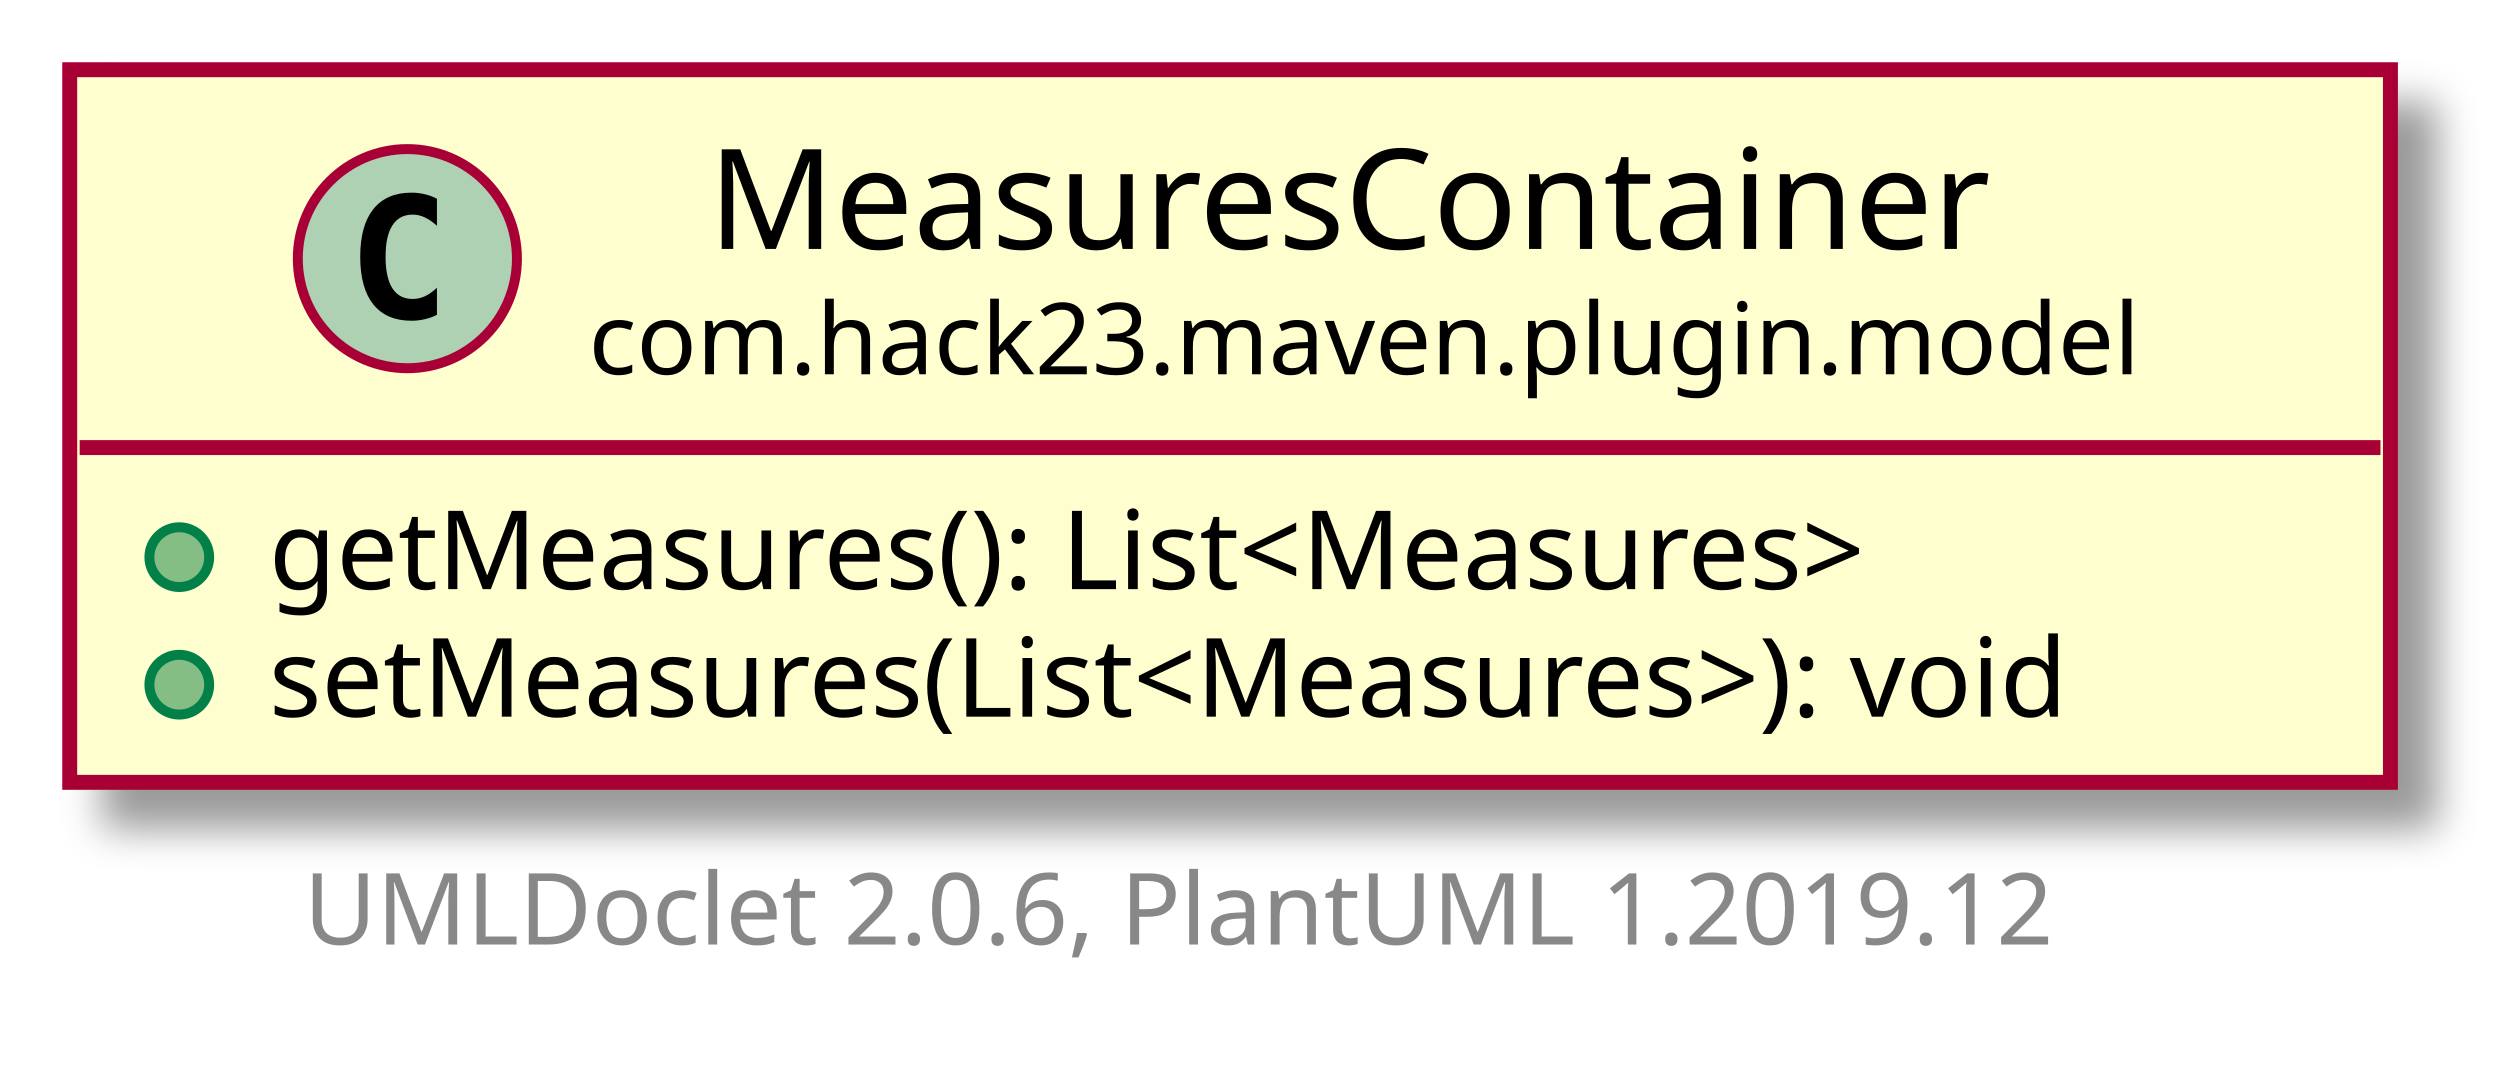
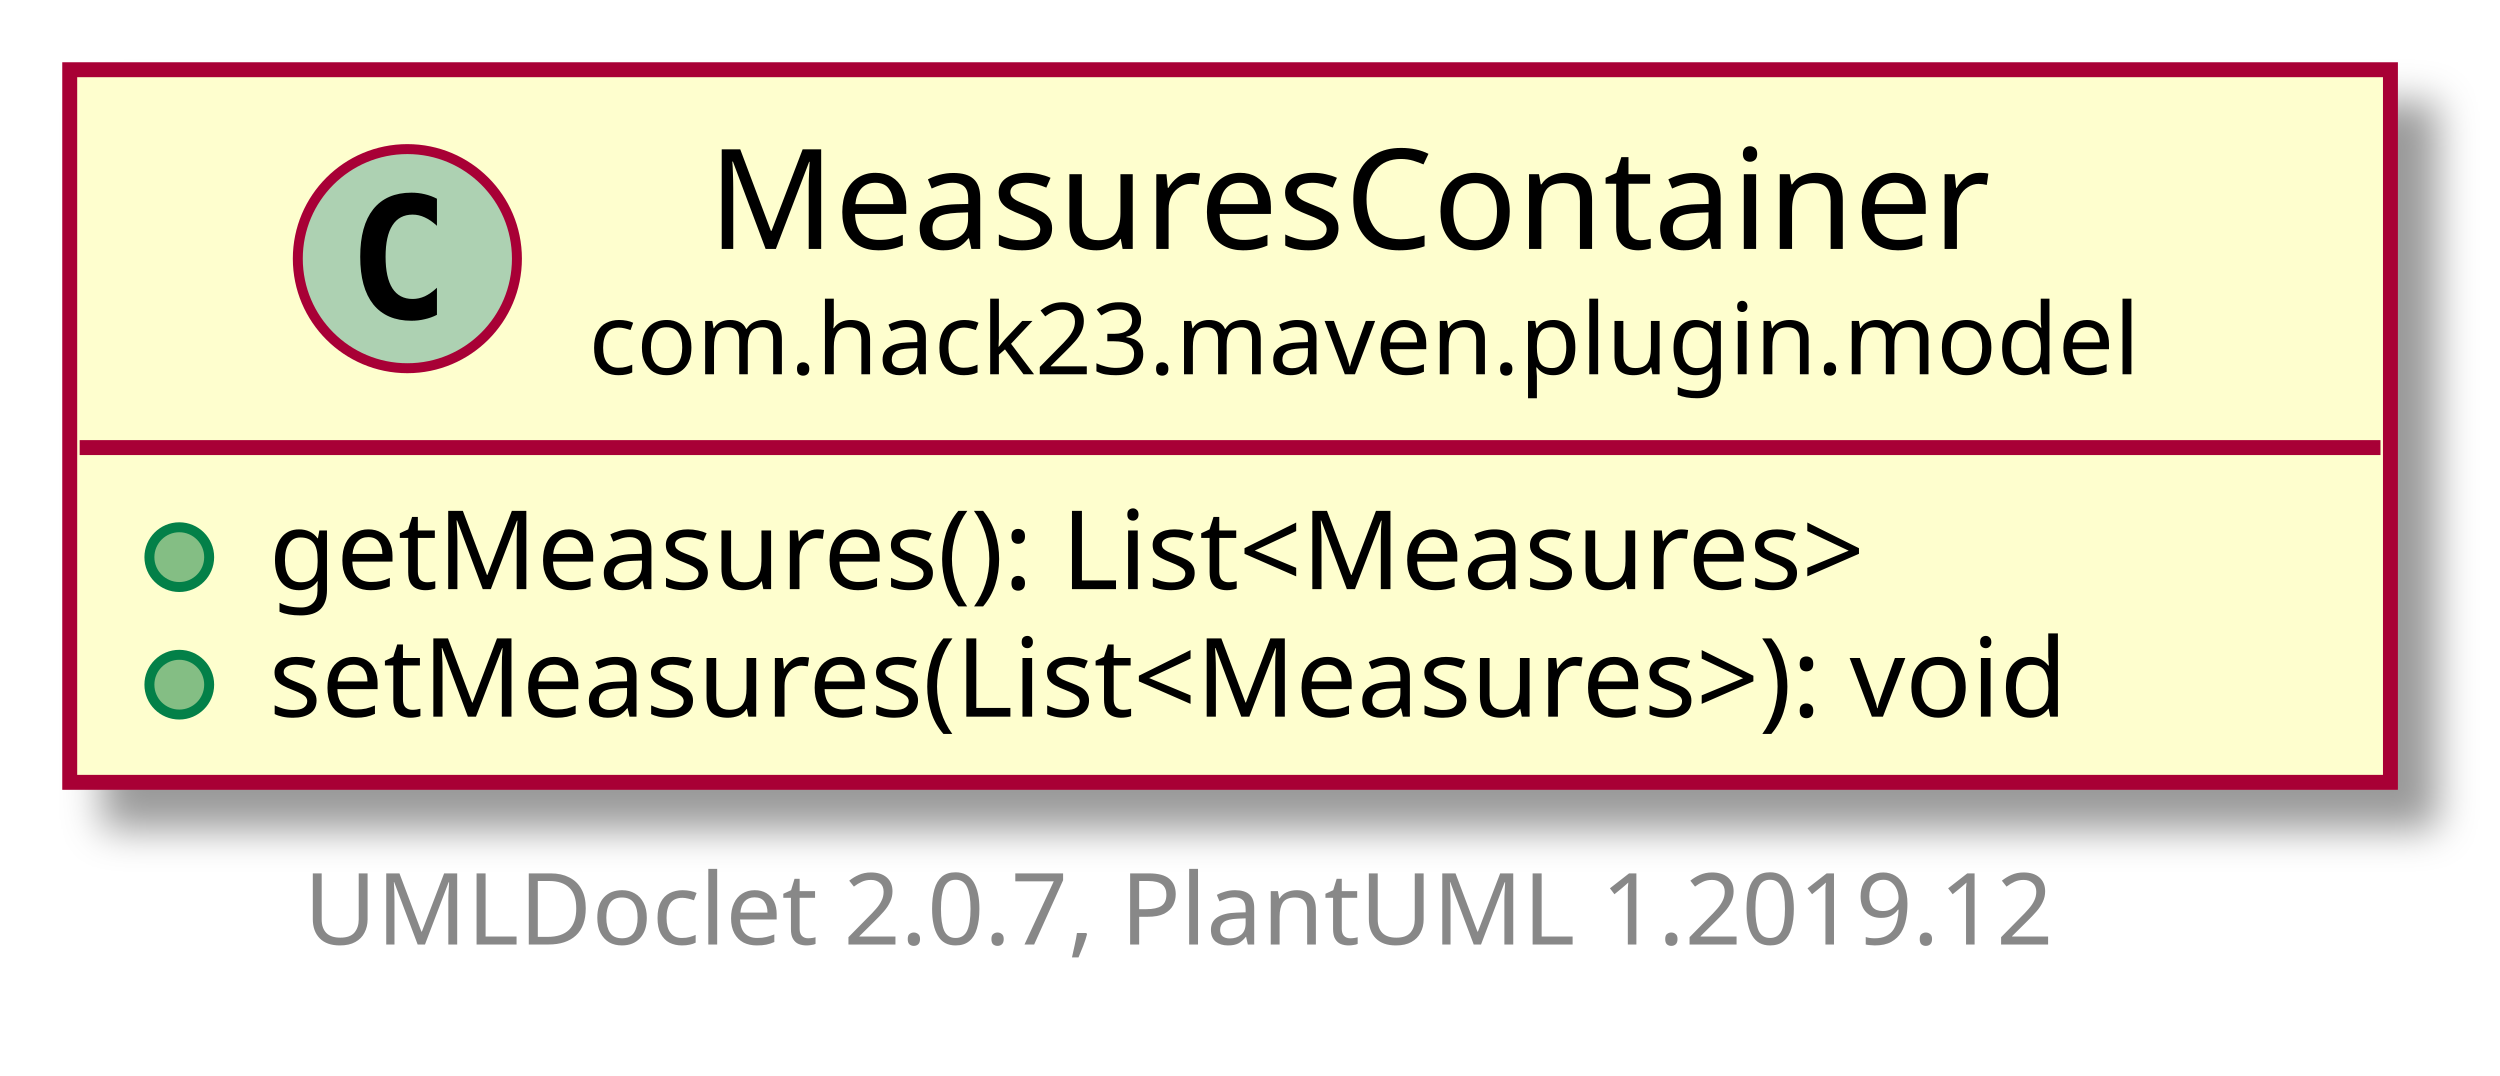
<svg xmlns="http://www.w3.org/2000/svg" xmlns:xlink="http://www.w3.org/1999/xlink" contentScriptType="application/ecmascript" contentStyleType="text/css" height="108px" preserveAspectRatio="none" style="width:251px;height:108px;" version="1.1" viewBox="0 0 251 108" width="251px" zoomAndPan="magnify">
  <defs>
-     <filter height="300%" id="fmcx0l1fptafc" width="300%" x="-1" y="-1">
+     <filter height="300%" id="fcwq4mu2t8xll" width="300%" x="-1" y="-1">
      <feGaussianBlur result="blurOut" stdDeviation="2.0" />
      <feColorMatrix in="blurOut" result="blurOut2" type="matrix" values="0 0 0 0 0 0 0 0 0 0 0 0 0 0 0 0 0 0 .4 0" />
      <feOffset dx="4.0" dy="4.0" in="blurOut2" result="blurOut3" />
      <feBlend in="SourceGraphic" in2="blurOut3" mode="normal" />
    </filter>
  </defs>
  <g>
    <a href="MeasuresContainer.html" target="_top" title="MeasuresContainer.html" xlink:actuate="onRequest" xlink:href="MeasuresContainer.html" xlink:show="new" xlink:title="MeasuresContainer.html" xlink:type="simple">
-       <rect fill="#FEFECE" filter="url(#fmcx0l1fptafc)" height="71.547" id="com.hack23.maven.plugin.model.MeasuresContainer" style="stroke: #A80036; stroke-width: 1.5;" width="233" x="7" y="7" />
+       <rect fill="#FEFECE" filter="url(#fcwq4mu2t8xll)" height="71.547" id="com.hack23.maven.plugin.model.MeasuresContainer" style="stroke: #A80036; stroke-width: 1.5;" width="233" x="7" y="7" />
      <ellipse cx="40.9" cy="25.969" fill="#ADD1B2" rx="11" ry="11" style="stroke: #A80036; stroke-width: 1.0;" />
      <path d="M43.869,31.609 Q43.291,31.906 42.65,32.047 Q42.009,32.203 41.306,32.203 Q38.806,32.203 37.478,30.562 Q36.166,28.906 36.166,25.781 Q36.166,22.656 37.478,21 Q38.806,19.344 41.306,19.344 Q42.009,19.344 42.65,19.5 Q43.306,19.656 43.869,19.953 L43.869,22.672 Q43.244,22.094 42.65,21.828 Q42.056,21.547 41.431,21.547 Q40.087,21.547 39.4,22.625 Q38.712,23.688 38.712,25.781 Q38.712,27.875 39.4,28.953 Q40.087,30.016 41.431,30.016 Q42.056,30.016 42.65,29.75 Q43.244,29.469 43.869,28.891 L43.869,31.609 Z " />
      <text fill="#000000" font-family="sans-serif" font-size="14" lengthAdjust="spacingAndGlyphs" textLength="135" x="71.1" y="24.995">MeasuresContainer</text>
      <text fill="#000000" font-family="sans-serif" font-size="10" lengthAdjust="spacingAndGlyphs" textLength="159" x="59.1" y="37.579">com.hack23.maven.plugin.model</text>
      <line style="stroke: #A80036; stroke-width: 1.5;" x1="8" x2="239" y1="44.938" y2="44.938" />
      <ellipse cx="18" cy="55.938" fill="#84BE84" rx="3" ry="3" style="stroke: #038048; stroke-width: 1.0;" />
      <text fill="#000000" font-family="sans-serif" font-size="11" lengthAdjust="spacingAndGlyphs" textLength="184" x="27" y="59.148">getMeasures(): List&lt;Measures&gt;</text>
      <ellipse cx="18" cy="68.742" fill="#84BE84" rx="3" ry="3" style="stroke: #038048; stroke-width: 1.0;" />
      <text fill="#000000" font-family="sans-serif" font-size="11" lengthAdjust="spacingAndGlyphs" textLength="207" x="27" y="71.953">setMeasures(List&lt;Measures&gt;): void</text>
    </a>
-     <text fill="#888888" font-family="sans-serif" font-size="10" lengthAdjust="spacingAndGlyphs" textLength="186" x="30.5" y="94.829">UMLDoclet 2.0.6, PlantUML 1.2019.12</text>
+     <text fill="#888888" font-family="sans-serif" font-size="10" lengthAdjust="spacingAndGlyphs" textLength="186" x="30.5" y="94.829">UMLDoclet 2.0.7, PlantUML 1.2019.12</text>
  </g>
</svg>
